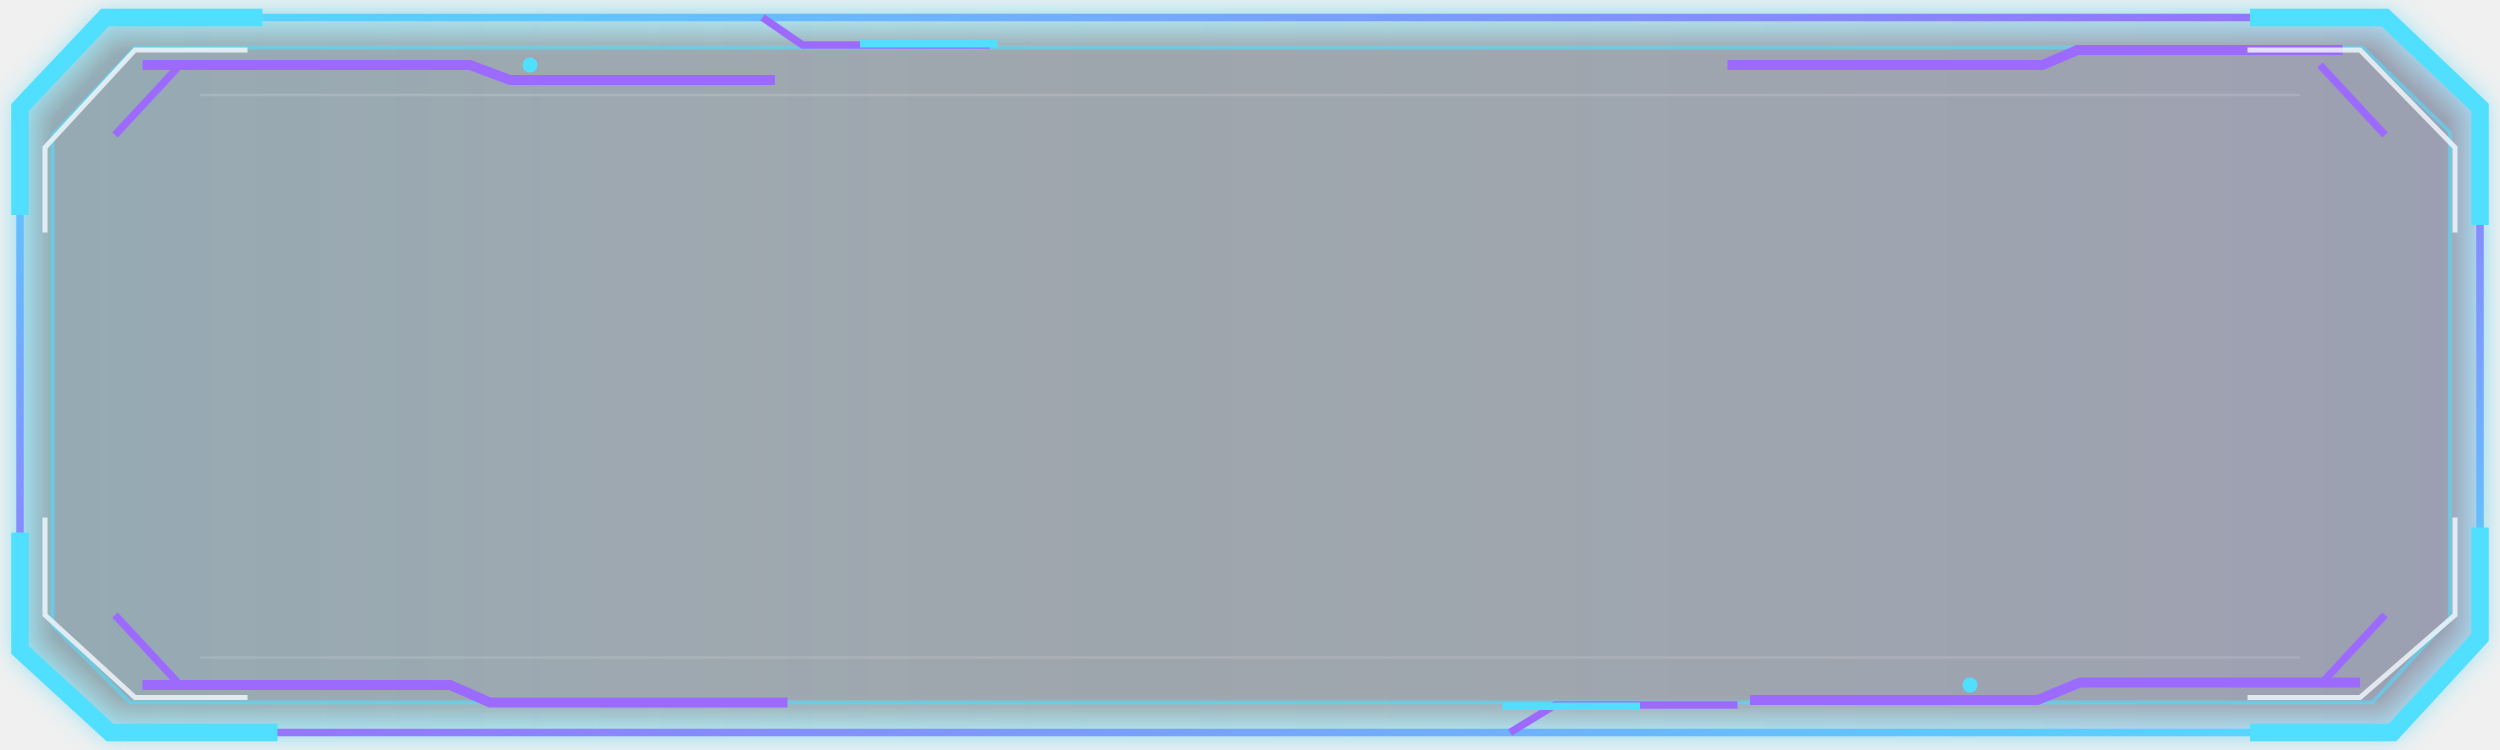
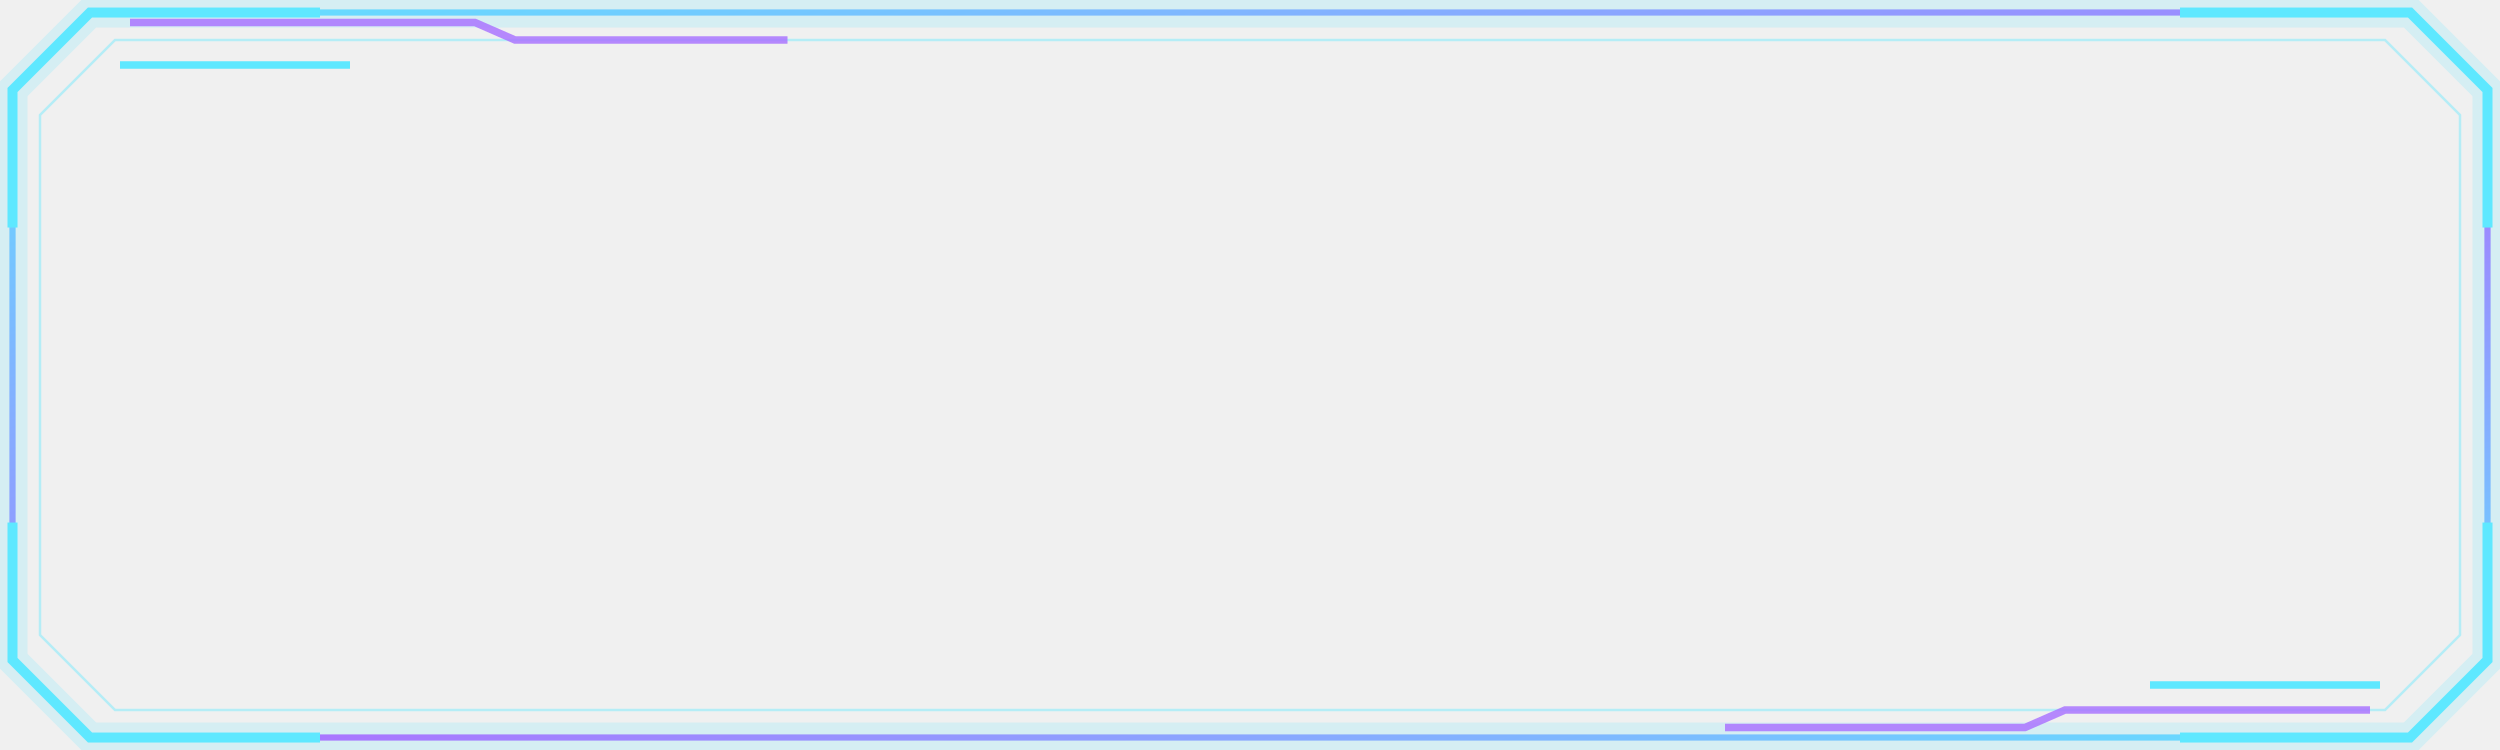
- <svg xmlns="http://www.w3.org/2000/svg" width="1000" height="300" viewBox="0 0 1000 300" preserveAspectRatio="none">
+ <svg xmlns="http://www.w3.org/2000/svg" viewBox="0 0 1000 300" preserveAspectRatio="none">
  <defs>
-     <linearGradient id="rim" x1="0" x2="1" y1="0" y2="1">
-       <stop stop-color="#50dfff" />
-       <stop offset=".5" stop-color="#9c6aff" />
-       <stop offset="1" stop-color="#50dfff" />
+     <linearGradient id="line" x2="1" y2="1">
+       <stop stop-color="#5ee8ff" />
+       <stop offset=".56" stop-color="#aa75ff" />
+       <stop offset="1" stop-color="#5ee8ff" />
    </linearGradient>
-     <linearGradient id="shine">
-       <stop stop-color="#50dfff" stop-opacity=".36" />
-       <stop offset=".45" stop-color="#fff" stop-opacity=".08" />
-       <stop offset="1" stop-color="#9c6aff" stop-opacity=".28" />
-     </linearGradient>
-     <filter id="glow" x="-30%" y="-30%" width="160%" height="160%">
-       <feGaussianBlur stdDeviation="5" />
-     </filter>
  </defs>
-   <path d="M42 7 H954 L992 43 V255 L957 293 H44 L8 260 V43 Z" fill="#050e2c" fill-opacity=".64" stroke="#50dfff" stroke-width="6" opacity=".55" filter="url(#glow)" />
-   <path d="M42 7 H954 L992 43 V255 L957 293 H44 L8 260 V43 Z" fill="url(#shine)" fill-opacity=".28" stroke="url(#rim)" stroke-width="3" />
-   <path d="M54 19 H945 L980 53 V247 L949 281 H52 L21 250 V54 Z" fill="none" stroke="#50dfff" stroke-width="1.5" opacity=".58" />
-   <path d="M57 26 H188 L204 32 H310 M691 26 H817 L831 20 H937" fill="none" stroke="#9c6aff" stroke-width="4" />
-   <path d="M57 274 H180 L196 281 H315 M700 280 H815 L832 273 H944" fill="none" stroke="#9c6aff" stroke-width="4" />
-   <path d="M8 86 V43 L42 7 H105 M992 90 V43 L954 7 H900 M8 213 V260 L44 293 H111 M992 211 V255 L957 293 H900" stroke="#50dfff" stroke-width="7" fill="none" />
-   <path d="M18 93 V59 L54 20 H99 M982 93 V59 L944 20 H899 M18 207 V246 L54 279 H99 M982 207 V246 L944 279 H899" stroke="#f5faff" stroke-width="2" opacity=".8" fill="none" />
-   <path d="M305 7 l16 11 h75 M604 293 l18 -11 h73" stroke="#9c6aff" stroke-width="3" fill="none" />
-   <path d="M46 54 l26 -28 M954 54 l-26 -28 M46 246 l26 28 M954 246 l-26 28" stroke="#9c6aff" stroke-width="3" />
-   <g fill="#50dfff">
-     <circle cx="212" cy="26" r="3" />
-     <circle cx="788" cy="274" r="3" />
-     <rect x="344" y="16" width="55" height="3" />
-     <rect x="601" y="281" width="55" height="3" />
-   </g>
-   <path d="M80 38 H920" stroke="white" stroke-width="1" opacity=".14" />
-   <path d="M80 263 H920" stroke="white" stroke-width="1" opacity=".12" />
+   <path d="M 36 5 H 964 L 995 36 V 264 L 964 295 H 36 L 5 264 V 36 Z" fill="none" stroke="#5ee8ff" stroke-opacity=".18" stroke-width="12" />
+   <path d="M 36 5 H 964 L 995 36 V 264 L 964 295 H 36 L 5 264 V 36 Z" fill="none" stroke="url(#line)" stroke-width="2.5" />
+   <path d="M 46 16 H 954 L 984 46 V 254 L 954 284 H 46 L 16 254 V 46 Z" fill="none" stroke="#5ee8ff" stroke-opacity=".4" stroke-width="1" />
+   <path d="M 5 91 V 36 L 36 5 H 128 M 872 5 H 964 L 995 36 V 91 M 5 209 V 264 L 36 295 H 128 M 872 295 H 964 L 995 264 V 209" stroke="#5ee8ff" stroke-width="4" fill="none" />
+   <path d="M 52 9 H 190 l 16 7 H 315 M 690 291 H 810 l 16 -7 H 948" stroke="#aa75ff" stroke-width="3" fill="none" opacity=".85" />
+   <path d="M 48 26 H 140 M 952 274 H 860" stroke="#5ee8ff" stroke-width="3" fill="none" />
</svg>
